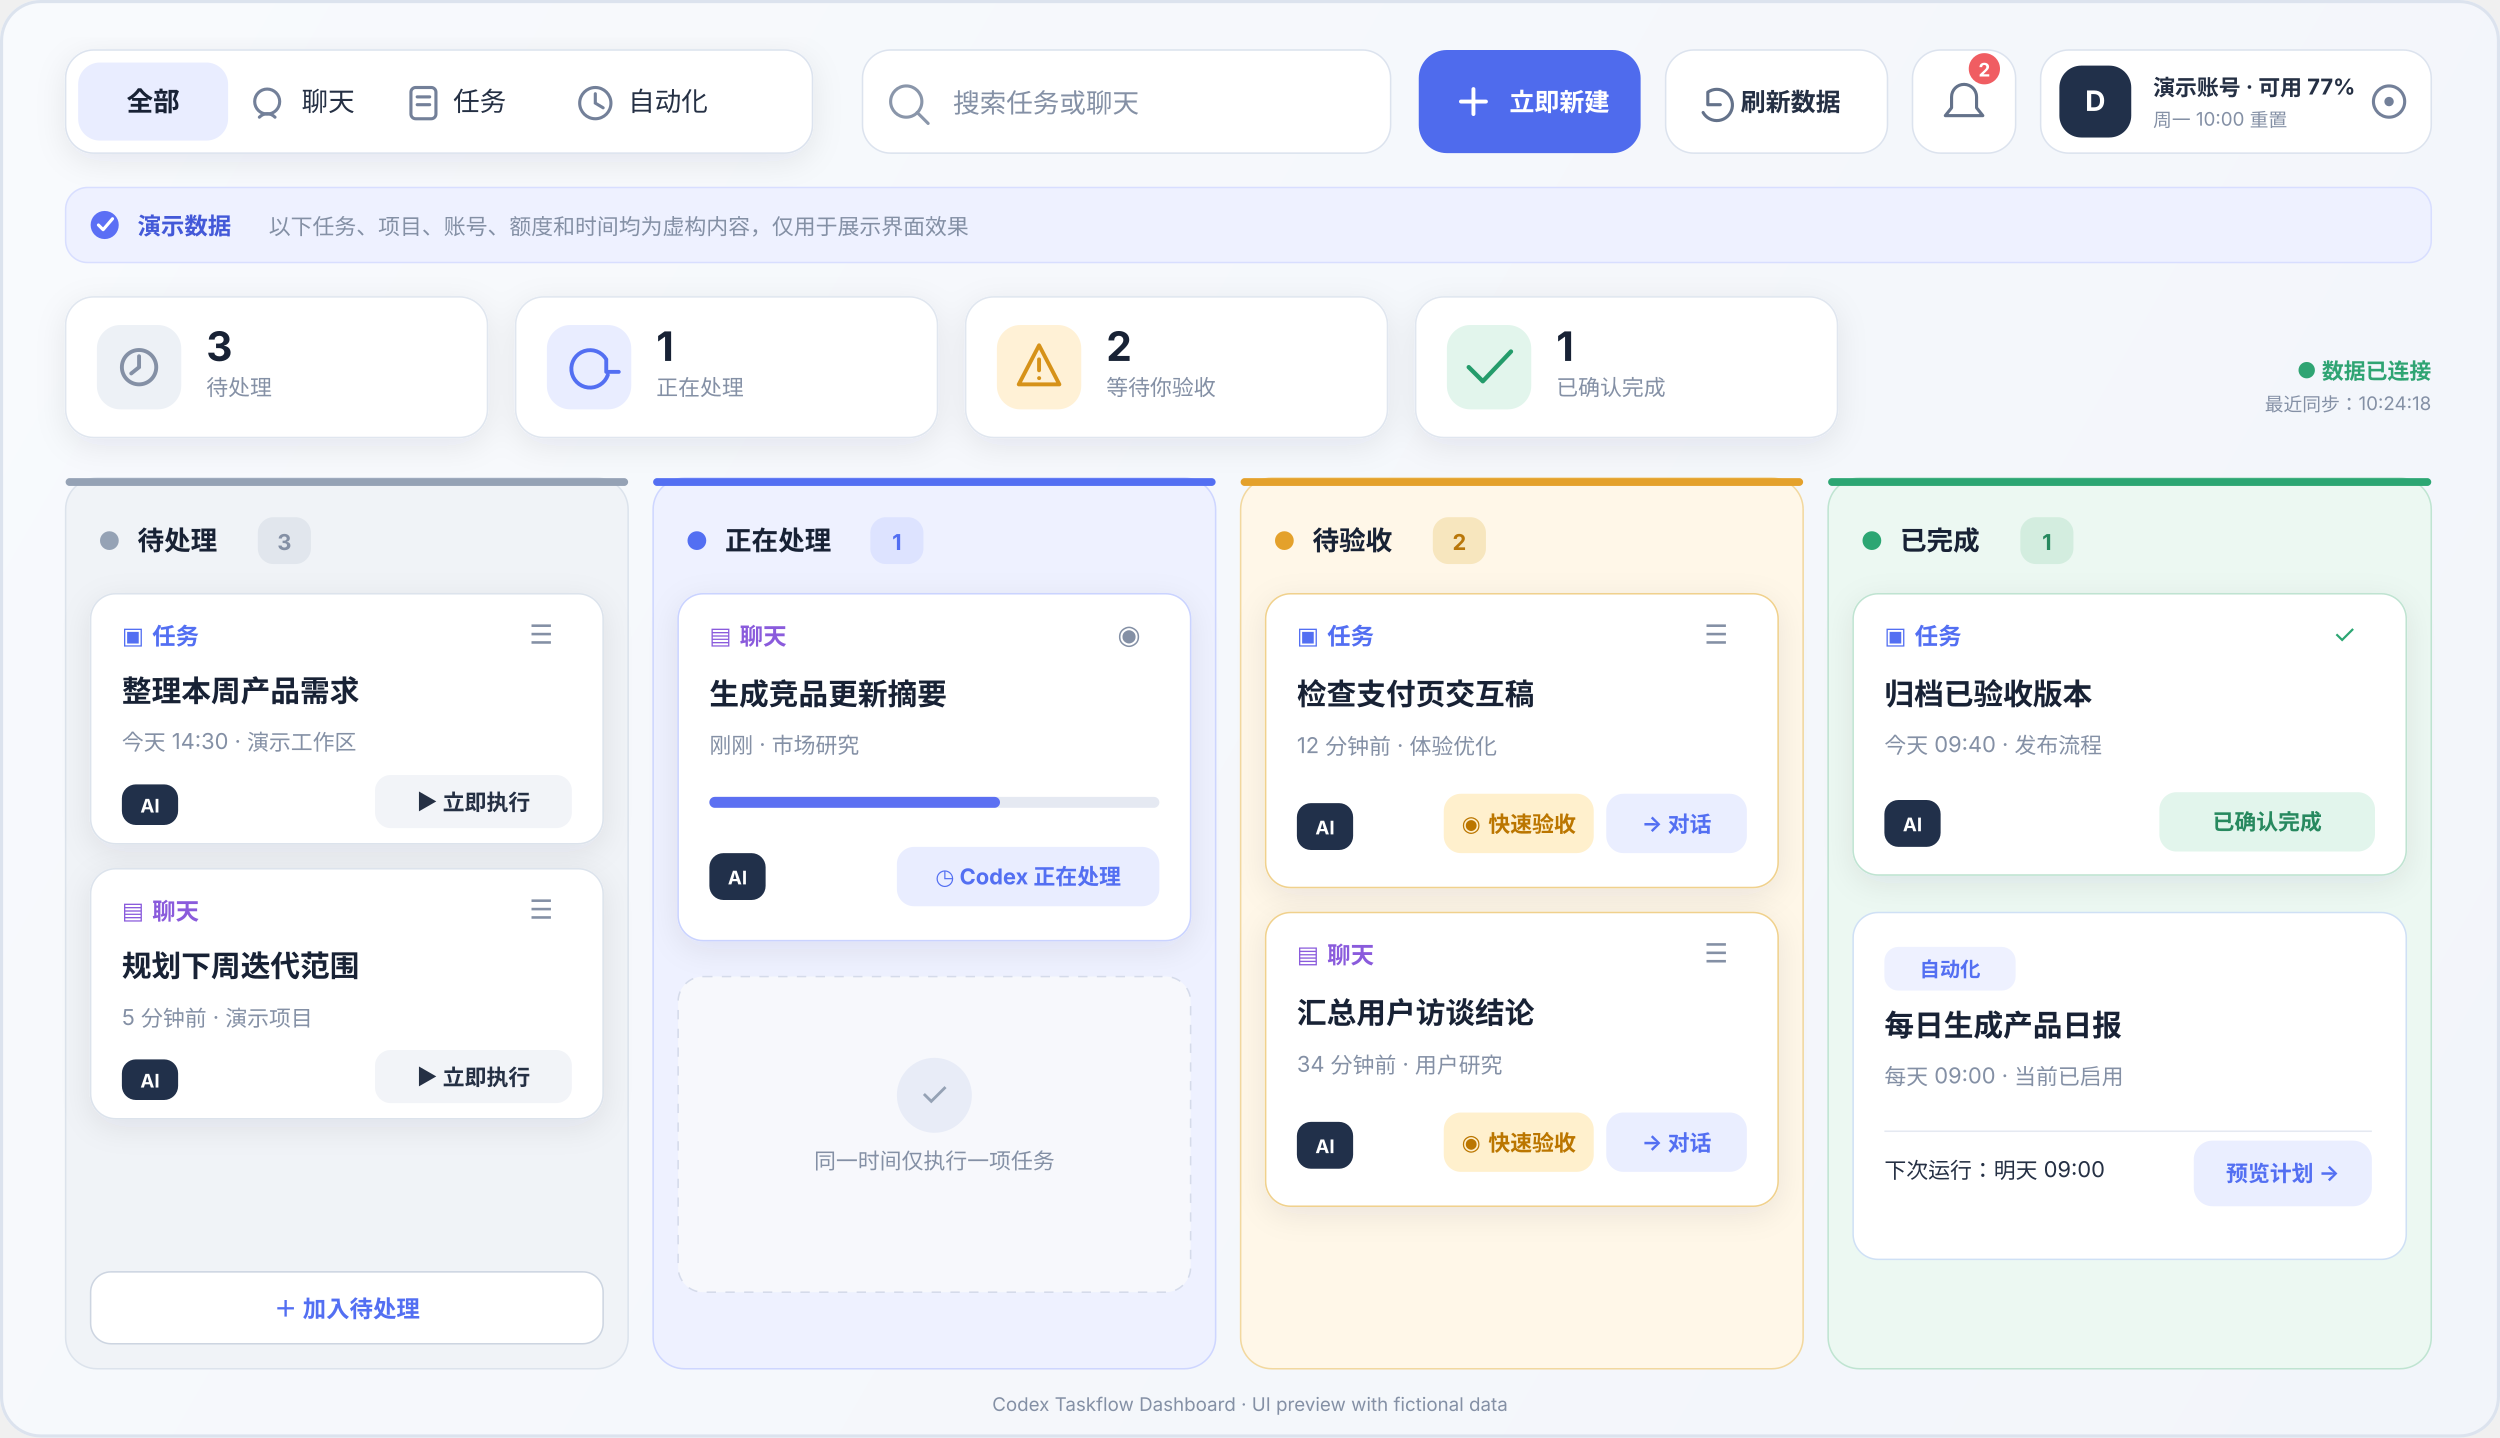
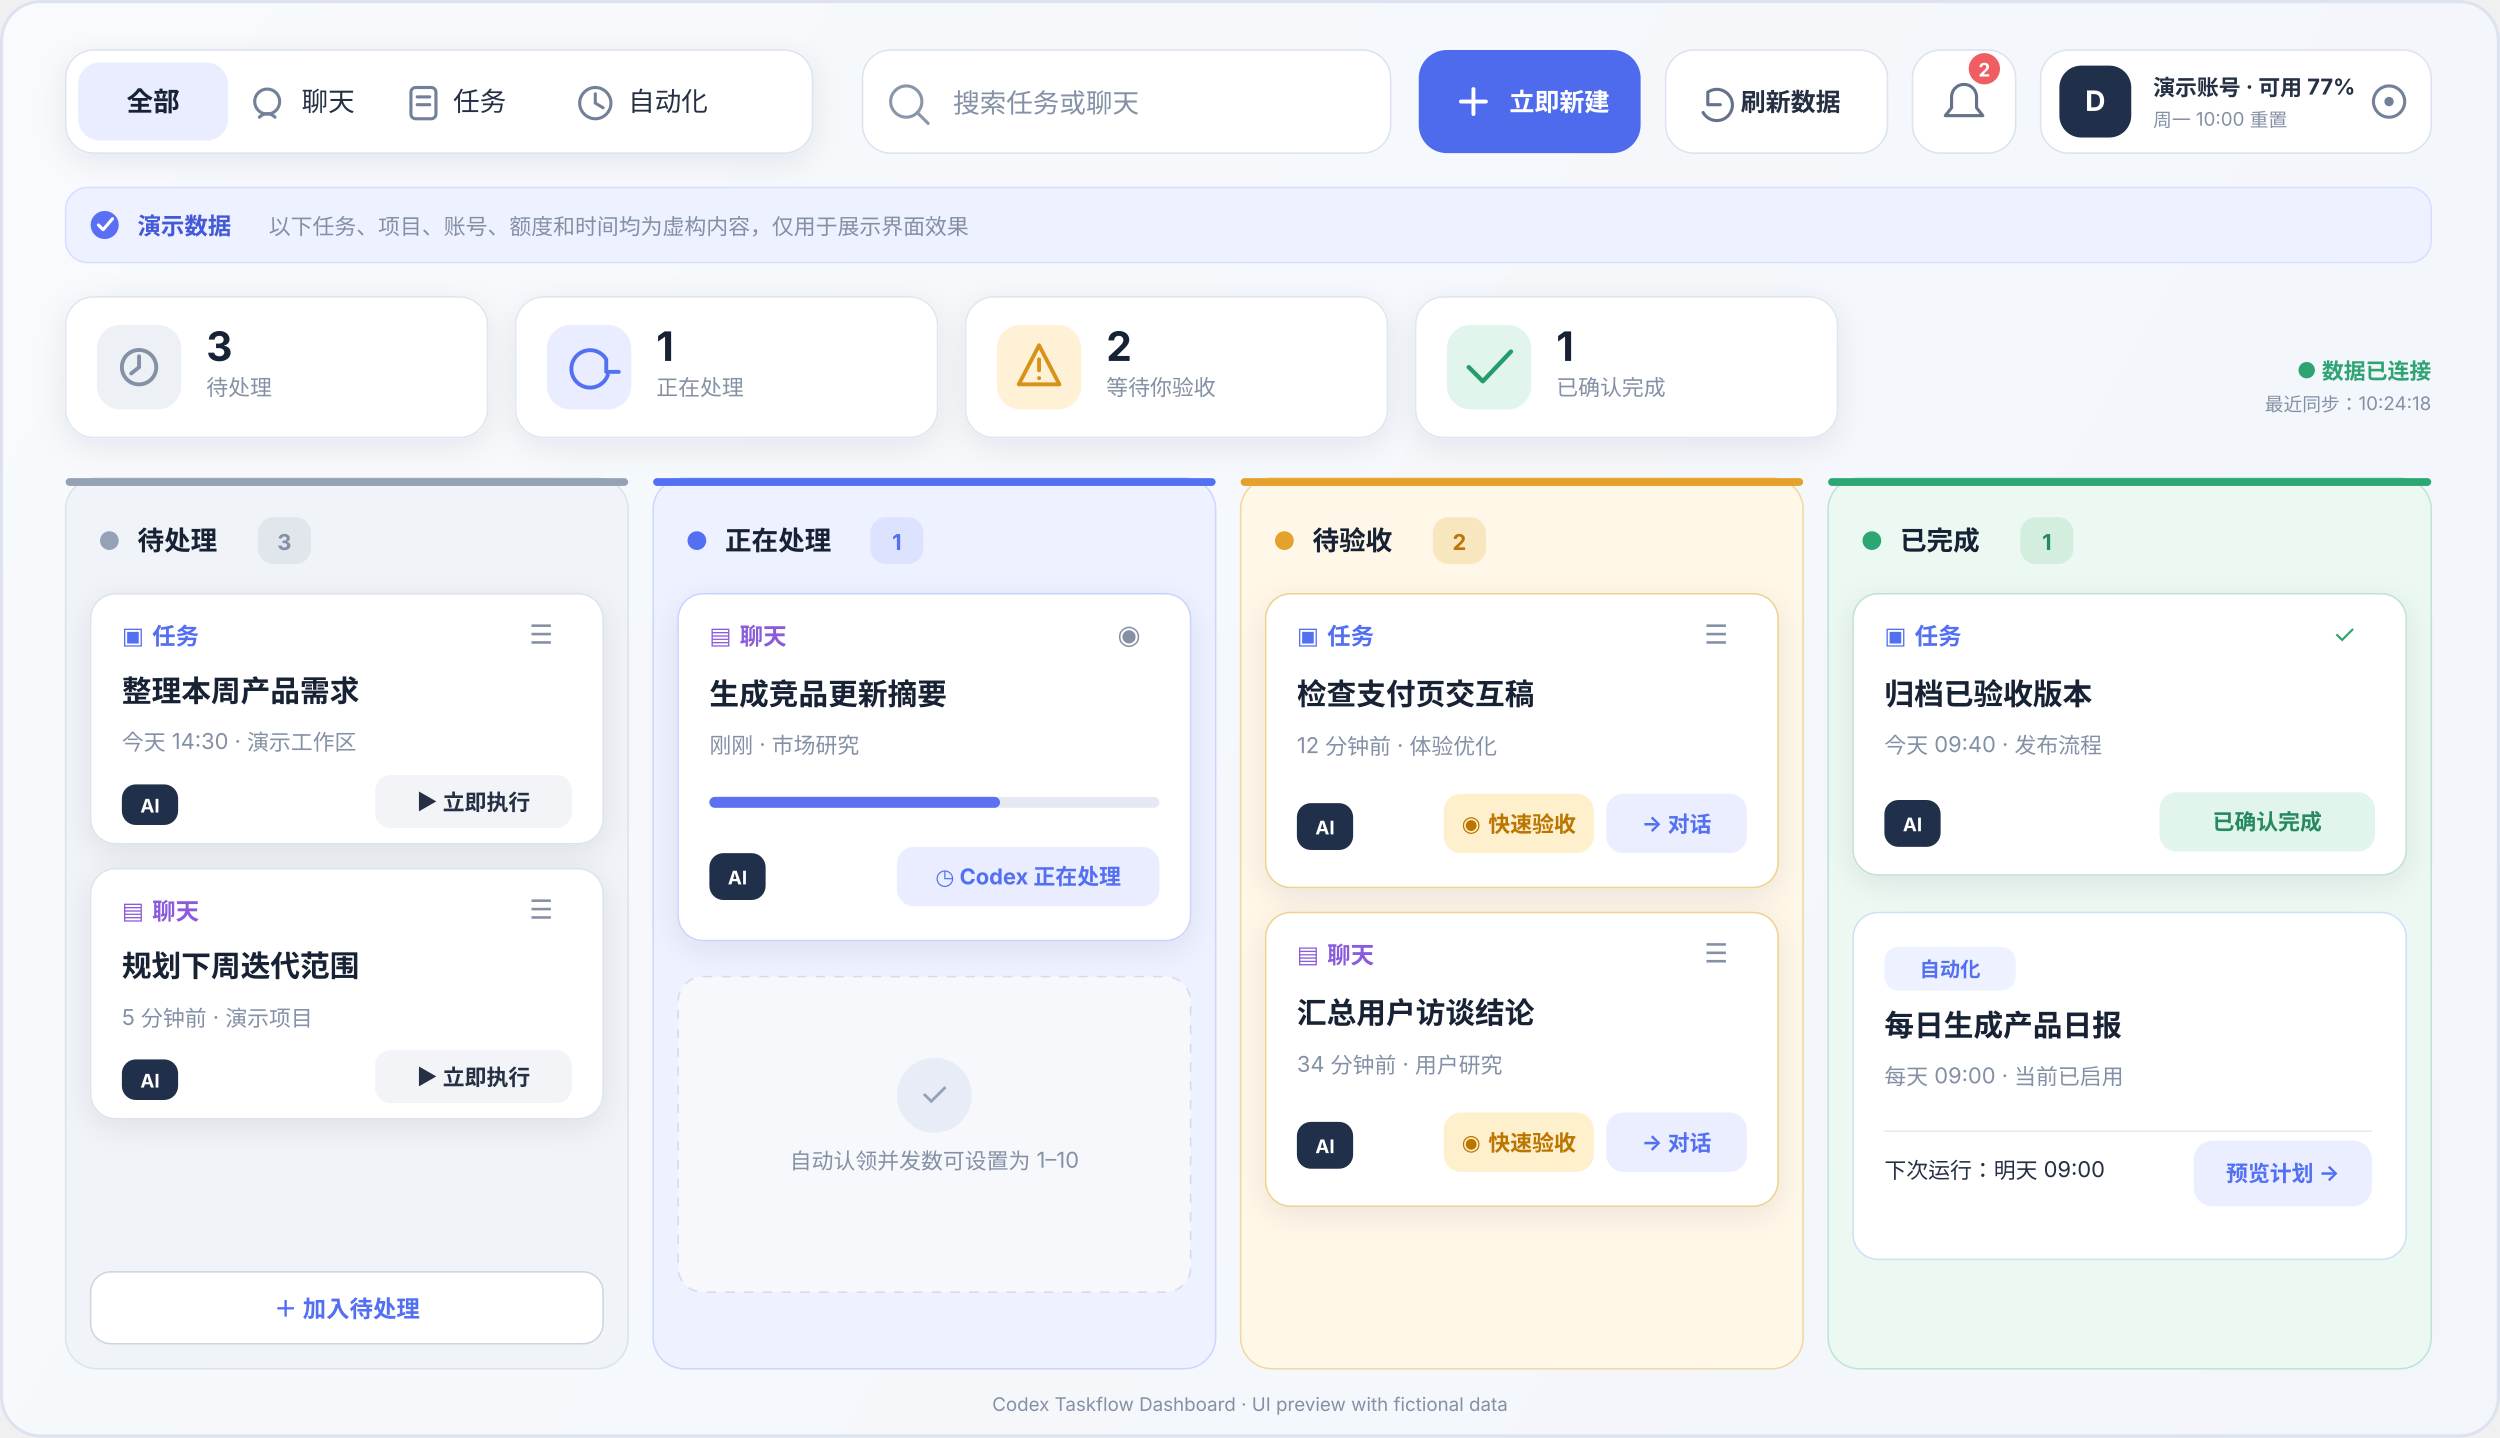
<svg xmlns="http://www.w3.org/2000/svg" width="1600" height="920" viewBox="0 0 1600 920" fill="none">
  <defs>
    <filter id="shadow" x="-20%" y="-20%" width="140%" height="160%">
      <feDropShadow dx="0" dy="5" stdDeviation="10" flood-color="#21304A" flood-opacity="0.08" />
    </filter>
    <linearGradient id="page" x1="0" y1="0" x2="1600" y2="920" gradientUnits="userSpaceOnUse">
      <stop stop-color="#F8FAFD" />
      <stop offset="1" stop-color="#F2F5FA" />
    </linearGradient>
    <style>
      text { font-family: Inter, -apple-system, BlinkMacSystemFont, "Segoe UI", "PingFang SC", "Microsoft YaHei", sans-serif; }
      .title { fill: #182235; font-weight: 700; }
      .body { fill: #253044; }
      .muted { fill: #8490A5; }
      .small { font-size: 14px; }
      .medium { font-size: 17px; }
      .label { font-size: 15px; font-weight: 650; }
    </style>
  </defs>
  <rect width="1600" height="920" rx="26" fill="url(#page)" />
  <rect x="1" y="1" width="1598" height="918" rx="25" stroke="#DCE3EE" stroke-width="2" />
  <g filter="url(#shadow)">
    <rect x="42" y="32" width="478" height="66" rx="18" fill="white" stroke="#DCE3EE" />
  </g>
  <rect x="50" y="40" width="96" height="50" rx="14" fill="#E9EDFF" />
  <text x="98" y="71" text-anchor="middle" class="title medium">全部</text>
  <circle cx="171" cy="65" r="8" stroke="#738099" stroke-width="2" />
  <path d="M166 75C169 72 173 72 176 75" stroke="#738099" stroke-width="2" stroke-linecap="round" />
  <text x="193" y="71" class="body medium">聊天</text>
  <rect x="263" y="56" width="16" height="20" rx="3" stroke="#738099" stroke-width="2" />
  <path d="M267 62H275M267 67H275" stroke="#738099" stroke-width="2" stroke-linecap="round" />
  <text x="290" y="71" class="body medium">任务</text>
  <circle cx="381" cy="66" r="10" stroke="#738099" stroke-width="2" />
  <path d="M381 60V66L386 69" stroke="#738099" stroke-width="2" stroke-linecap="round" />
  <text x="402" y="71" class="body medium">自动化</text>
  <rect x="552" y="32" width="338" height="66" rx="18" fill="white" stroke="#DCE3EE" />
  <circle cx="580" cy="65" r="10" stroke="#8A96AA" stroke-width="2" />
  <path d="M587 72L594 79" stroke="#8A96AA" stroke-width="2" stroke-linecap="round" />
  <text x="610" y="72" class="muted medium">搜索任务或聊天</text>
  <rect x="908" y="32" width="142" height="66" rx="18" fill="#4F6BED" />
  <path d="M935 65H951M943 57V73" stroke="white" stroke-width="2.5" stroke-linecap="round" />
  <text x="966" y="71" fill="white" font-size="16" font-weight="650">立即新建</text>
  <rect x="1066" y="32" width="142" height="66" rx="18" fill="white" stroke="#DCE3EE" />
  <path d="M1093 59A10 10 0 1 1 1090 72M1093 59V67H1101" stroke="#64728A" stroke-width="2" stroke-linecap="round" stroke-linejoin="round" />
  <text x="1114" y="71" class="body" font-size="16" font-weight="650">刷新数据</text>
  <rect x="1224" y="32" width="66" height="66" rx="18" fill="white" stroke="#DCE3EE" />
  <path d="M1249 69V62A8 8 0 0 1 1265 62V69L1269 74H1245L1249 69Z" stroke="#64728A" stroke-width="2" stroke-linejoin="round" />
  <circle cx="1270" cy="44" r="10" fill="#F05D62" />
  <text x="1270" y="49" text-anchor="middle" fill="white" font-size="12" font-weight="700">2</text>
  <rect x="1306" y="32" width="250" height="66" rx="18" fill="white" stroke="#DCE3EE" />
  <rect x="1318" y="42" width="46" height="46" rx="14" fill="#21304A" />
  <text x="1341" y="71" text-anchor="middle" fill="white" font-size="18" font-weight="700">D</text>
  <text x="1378" y="61" class="body small" font-weight="650">演示账号 · 可用 77%</text>
  <text x="1378" y="81" class="muted" font-size="12">周一 10:00 重置</text>
  <circle cx="1529" cy="65" r="10" stroke="#738099" stroke-width="2" />
  <circle cx="1529" cy="65" r="3" fill="#738099" />
  <rect x="42" y="120" width="1514" height="48" rx="14" fill="#EEF1FF" stroke="#D8DEFF" />
  <circle cx="67" cy="144" r="9" fill="#5B6FF5" />
  <path d="M63 144L66 147L72 140" stroke="white" stroke-width="2" stroke-linecap="round" stroke-linejoin="round" />
  <text x="88" y="150" fill="#4359D8" font-size="15" font-weight="650">演示数据</text>
  <text x="172" y="150" class="muted small">以下任务、项目、账号、额度和时间均为虚构内容，仅用于展示界面效果</text>
  <g filter="url(#shadow)">
    <rect x="42" y="190" width="270" height="90" rx="18" fill="white" stroke="#E0E6EF" />
    <rect x="330" y="190" width="270" height="90" rx="18" fill="white" stroke="#E0E6EF" />
    <rect x="618" y="190" width="270" height="90" rx="18" fill="white" stroke="#E0E6EF" />
    <rect x="906" y="190" width="270" height="90" rx="18" fill="white" stroke="#E0E6EF" />
  </g>
  <rect x="62" y="208" width="54" height="54" rx="15" fill="#EDF1F6" />
  <circle cx="89" cy="235" r="11" stroke="#8490A5" stroke-width="2.5" />
  <path d="M89 228V235L84 239" stroke="#8490A5" stroke-width="2.5" stroke-linecap="round" />
  <text x="132" y="231" class="title" font-size="26">3</text>
  <text x="132" y="253" class="muted small">待处理</text>
  <rect x="350" y="208" width="54" height="54" rx="15" fill="#E9EDFF" />
  <path d="M388 230A12 12 0 1 0 389 240M388 230V238H396" stroke="#536FF2" stroke-width="2.5" stroke-linecap="round" stroke-linejoin="round" />
  <text x="420" y="231" class="title" font-size="26">1</text>
  <text x="420" y="253" class="muted small">正在处理</text>
  <rect x="638" y="208" width="54" height="54" rx="15" fill="#FFF1D6" />
  <path d="M665 221L678 246H652L665 221Z" stroke="#D69219" stroke-width="2.5" stroke-linejoin="round" />
  <path d="M665 230V237M665 242H665.1" stroke="#D69219" stroke-width="2.5" stroke-linecap="round" />
  <text x="708" y="231" class="title" font-size="26">2</text>
  <text x="708" y="253" class="muted small">等待你验收</text>
  <rect x="926" y="208" width="54" height="54" rx="15" fill="#E2F5EC" />
  <path d="M940 235L949 244L967 225" stroke="#249C6B" stroke-width="2.8" stroke-linecap="round" stroke-linejoin="round" />
  <text x="996" y="231" class="title" font-size="26">1</text>
  <text x="996" y="253" class="muted small">已确认完成</text>
  <text x="1556" y="242" text-anchor="end" fill="#2FA473" font-size="14" font-weight="650">● 数据已连接</text>
  <text x="1556" y="263" text-anchor="end" class="muted" font-size="12">最近同步：10:24:18</text>
  <rect x="42" y="306" width="360" height="570" rx="20" fill="#F0F3F7" stroke="#DCE3EC" />
  <rect x="42" y="306" width="360" height="5" rx="2.5" fill="#95A2B5" />
  <rect x="418" y="306" width="360" height="570" rx="20" fill="#EEF1FF" stroke="#CED6FF" />
  <rect x="418" y="306" width="360" height="5" rx="2.5" fill="#536FF2" />
  <rect x="794" y="306" width="360" height="570" rx="20" fill="#FFF7E8" stroke="#F2D89F" />
  <rect x="794" y="306" width="360" height="5" rx="2.5" fill="#E4A12B" />
  <rect x="1170" y="306" width="386" height="570" rx="20" fill="#ECF8F2" stroke="#BFE4D1" />
  <rect x="1170" y="306" width="386" height="5" rx="2.5" fill="#2CA673" />
  <circle cx="70" cy="346" r="6" fill="#95A2B5" />
  <text x="88" y="352" class="title medium">待处理</text>
  <rect x="165" y="331" width="34" height="30" rx="10" fill="#E1E6ED" />
  <text x="182" y="352" text-anchor="middle" class="muted small" font-weight="700">3</text>
  <circle cx="446" cy="346" r="6" fill="#536FF2" />
  <text x="464" y="352" class="title medium">正在处理</text>
  <rect x="557" y="331" width="34" height="30" rx="10" fill="#DDE3FF" />
  <text x="574" y="352" text-anchor="middle" fill="#536FF2" font-size="14" font-weight="700">1</text>
  <circle cx="822" cy="346" r="6" fill="#E4A12B" />
  <text x="840" y="352" class="title medium">待验收</text>
  <rect x="917" y="331" width="34" height="30" rx="10" fill="#F7E6BE" />
  <text x="934" y="352" text-anchor="middle" fill="#B9770A" font-size="14" font-weight="700">2</text>
  <circle cx="1198" cy="346" r="6" fill="#2CA673" />
  <text x="1216" y="352" class="title medium">已完成</text>
  <rect x="1293" y="331" width="34" height="30" rx="10" fill="#D3EDDF" />
  <text x="1310" y="352" text-anchor="middle" fill="#27895F" font-size="14" font-weight="700">1</text>
  <g filter="url(#shadow)">
    <rect x="58" y="380" width="328" height="160" rx="16" fill="white" stroke="#DCE3EC" />
  </g>
  <text x="78" y="412" fill="#536FF2" class="label">▣ 任务</text>
  <text x="354" y="412" text-anchor="end" class="muted medium">☰</text>
  <text x="78" y="449" class="title" font-size="19">整理本周产品需求</text>
  <text x="78" y="480" class="muted small">今天 14:30 · 演示工作区</text>
  <rect x="78" y="502" width="36" height="26" rx="9" fill="#21304A" />
  <text x="96" y="520" text-anchor="middle" fill="white" font-size="12" font-weight="700">AI</text>
  <rect x="240" y="496" width="126" height="34" rx="10" fill="#F2F4F8" />
  <text x="303" y="518" text-anchor="middle" class="body small" font-weight="650">▶ 立即执行</text>
  <g filter="url(#shadow)">
    <rect x="58" y="556" width="328" height="160" rx="16" fill="white" stroke="#DCE3EC" />
  </g>
  <text x="78" y="588" fill="#8A5BDC" class="label">▤ 聊天</text>
  <text x="354" y="588" text-anchor="end" class="muted medium">☰</text>
  <text x="78" y="625" class="title" font-size="19">规划下周迭代范围</text>
  <text x="78" y="656" class="muted small">5 分钟前 · 演示项目</text>
  <rect x="78" y="678" width="36" height="26" rx="9" fill="#21304A" />
  <text x="96" y="696" text-anchor="middle" fill="white" font-size="12" font-weight="700">AI</text>
  <rect x="240" y="672" width="126" height="34" rx="10" fill="#F2F4F8" />
  <text x="303" y="694" text-anchor="middle" class="body small" font-weight="650">▶ 立即执行</text>
  <rect x="58" y="814" width="328" height="46" rx="13" fill="white" stroke="#CDD5E1" />
  <text x="222" y="843" text-anchor="middle" fill="#536FF2" font-size="15" font-weight="650">＋ 加入待处理</text>
  <g filter="url(#shadow)">
    <rect x="434" y="380" width="328" height="222" rx="16" fill="white" stroke="#CAD3FF" />
  </g>
  <text x="454" y="412" fill="#8A5BDC" class="label">▤ 聊天</text>
  <text x="730" y="412" text-anchor="end" class="muted medium">◉</text>
  <text x="454" y="451" class="title" font-size="19">生成竞品更新摘要</text>
  <text x="454" y="482" class="muted small">刚刚 · 市场研究</text>
  <rect x="454" y="510" width="288" height="7" rx="3.5" fill="#E5E9F2" />
  <rect x="454" y="510" width="186" height="7" rx="3.5" fill="#5C70F2" />
  <rect x="454" y="546" width="36" height="30" rx="9" fill="#21304A" />
  <text x="472" y="566" text-anchor="middle" fill="white" font-size="12" font-weight="700">AI</text>
  <rect x="574" y="542" width="168" height="38" rx="11" fill="#E9EDFF" />
  <text x="658" y="566" text-anchor="middle" fill="#536FF2" font-size="14" font-weight="650">◷ Codex 正在处理</text>
  <rect x="434" y="625" width="328" height="202" rx="16" fill="#F7F8FC" stroke="#D5DBEA" stroke-dasharray="6 6" />
  <circle cx="598" cy="701" r="24" fill="#E8ECF7" />
  <text x="598" y="708" text-anchor="middle" fill="#95A2B5" font-size="22">✓</text>
-   <text x="598" y="748" text-anchor="middle" class="muted small">同一时间仅执行一项任务</text>
+   <text x="598" y="748" text-anchor="middle" class="muted small">自动认领并发数可设置为 1–10</text>
  <g filter="url(#shadow)">
    <rect x="810" y="380" width="328" height="188" rx="16" fill="white" stroke="#F0D18D" />
  </g>
  <text x="830" y="412" fill="#536FF2" class="label">▣ 任务</text>
  <text x="1106" y="412" text-anchor="end" class="muted medium">☰</text>
  <text x="830" y="451" class="title" font-size="19">检查支付页交互稿</text>
  <text x="830" y="482" class="muted small">12 分钟前 · 体验优化</text>
  <rect x="830" y="514" width="36" height="30" rx="9" fill="#21304A" />
  <text x="848" y="534" text-anchor="middle" fill="white" font-size="12" font-weight="700">AI</text>
  <rect x="924" y="508" width="96" height="38" rx="11" fill="#FFF0CD" />
  <text x="972" y="532" text-anchor="middle" fill="#BB7600" font-size="14" font-weight="650">◉ 快速验收</text>
  <rect x="1028" y="508" width="90" height="38" rx="11" fill="#EAEEFF" />
  <text x="1073" y="532" text-anchor="middle" fill="#536FF2" font-size="14" font-weight="650">→ 对话</text>
  <g filter="url(#shadow)">
    <rect x="810" y="584" width="328" height="188" rx="16" fill="white" stroke="#F0D18D" />
  </g>
  <text x="830" y="616" fill="#8A5BDC" class="label">▤ 聊天</text>
  <text x="1106" y="616" text-anchor="end" class="muted medium">☰</text>
  <text x="830" y="655" class="title" font-size="19">汇总用户访谈结论</text>
  <text x="830" y="686" class="muted small">34 分钟前 · 用户研究</text>
  <rect x="830" y="718" width="36" height="30" rx="9" fill="#21304A" />
  <text x="848" y="738" text-anchor="middle" fill="white" font-size="12" font-weight="700">AI</text>
  <rect x="924" y="712" width="96" height="38" rx="11" fill="#FFF0CD" />
  <text x="972" y="736" text-anchor="middle" fill="#BB7600" font-size="14" font-weight="650">◉ 快速验收</text>
  <rect x="1028" y="712" width="90" height="38" rx="11" fill="#EAEEFF" />
  <text x="1073" y="736" text-anchor="middle" fill="#536FF2" font-size="14" font-weight="650">→ 对话</text>
  <g filter="url(#shadow)">
    <rect x="1186" y="380" width="354" height="180" rx="16" fill="white" stroke="#BFE3D1" />
  </g>
  <text x="1206" y="412" fill="#536FF2" class="label">▣ 任务</text>
  <text x="1508" y="412" text-anchor="end" fill="#2CA673" class="medium">✓</text>
  <text x="1206" y="451" class="title" font-size="19">归档已验收版本</text>
  <text x="1206" y="482" class="muted small">今天 09:40 · 发布流程</text>
  <rect x="1206" y="512" width="36" height="30" rx="9" fill="#21304A" />
  <text x="1224" y="532" text-anchor="middle" fill="white" font-size="12" font-weight="700">AI</text>
  <rect x="1382" y="507" width="138" height="38" rx="11" fill="#E2F5EC" />
  <text x="1451" y="531" text-anchor="middle" fill="#27895F" font-size="14" font-weight="650">已确认完成</text>
  <rect x="1186" y="584" width="354" height="222" rx="16" fill="white" stroke="#CFE0F5" />
  <rect x="1206" y="606" width="84" height="28" rx="9" fill="#EEF1FF" />
  <text x="1248" y="625" text-anchor="middle" fill="#536FF2" font-size="13" font-weight="650">自动化</text>
  <text x="1206" y="663" class="title" font-size="19">每日生成产品日报</text>
  <text x="1206" y="694" class="muted small">每天 09:00 · 当前已启用</text>
  <path d="M1206 724H1518" stroke="#E5E9F1" />
  <text x="1206" y="754" class="body small">下次运行：明天 09:00</text>
  <rect x="1404" y="730" width="114" height="42" rx="12" fill="#EAEEFF" />
  <text x="1461" y="756" text-anchor="middle" fill="#536FF2" font-size="14" font-weight="650">预览计划 →</text>
  <text x="800" y="903" text-anchor="middle" class="muted" font-size="12">Codex Taskflow Dashboard · UI preview with fictional data</text>
</svg>
